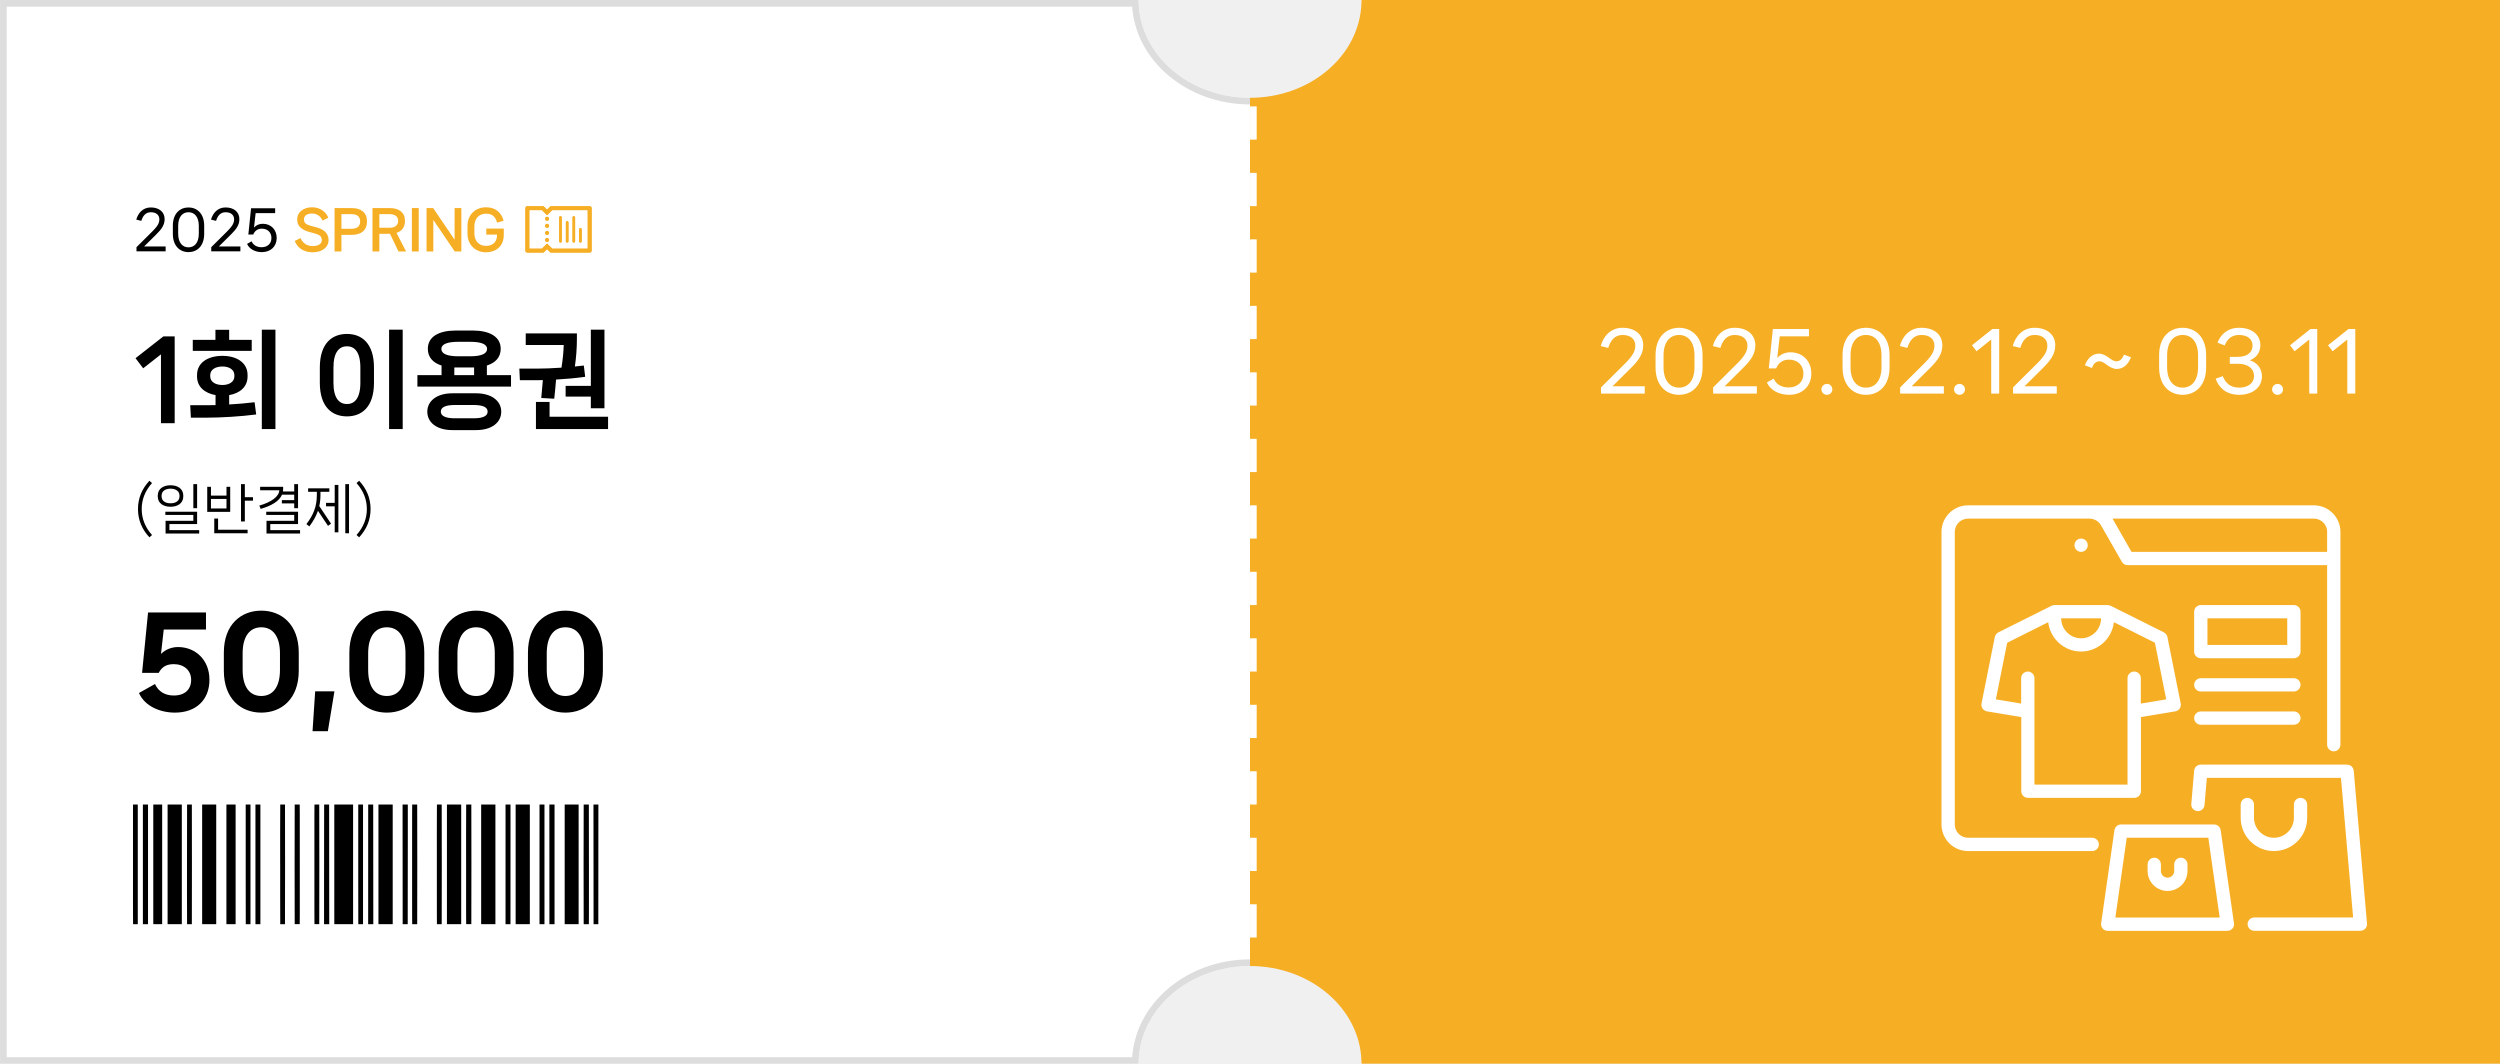
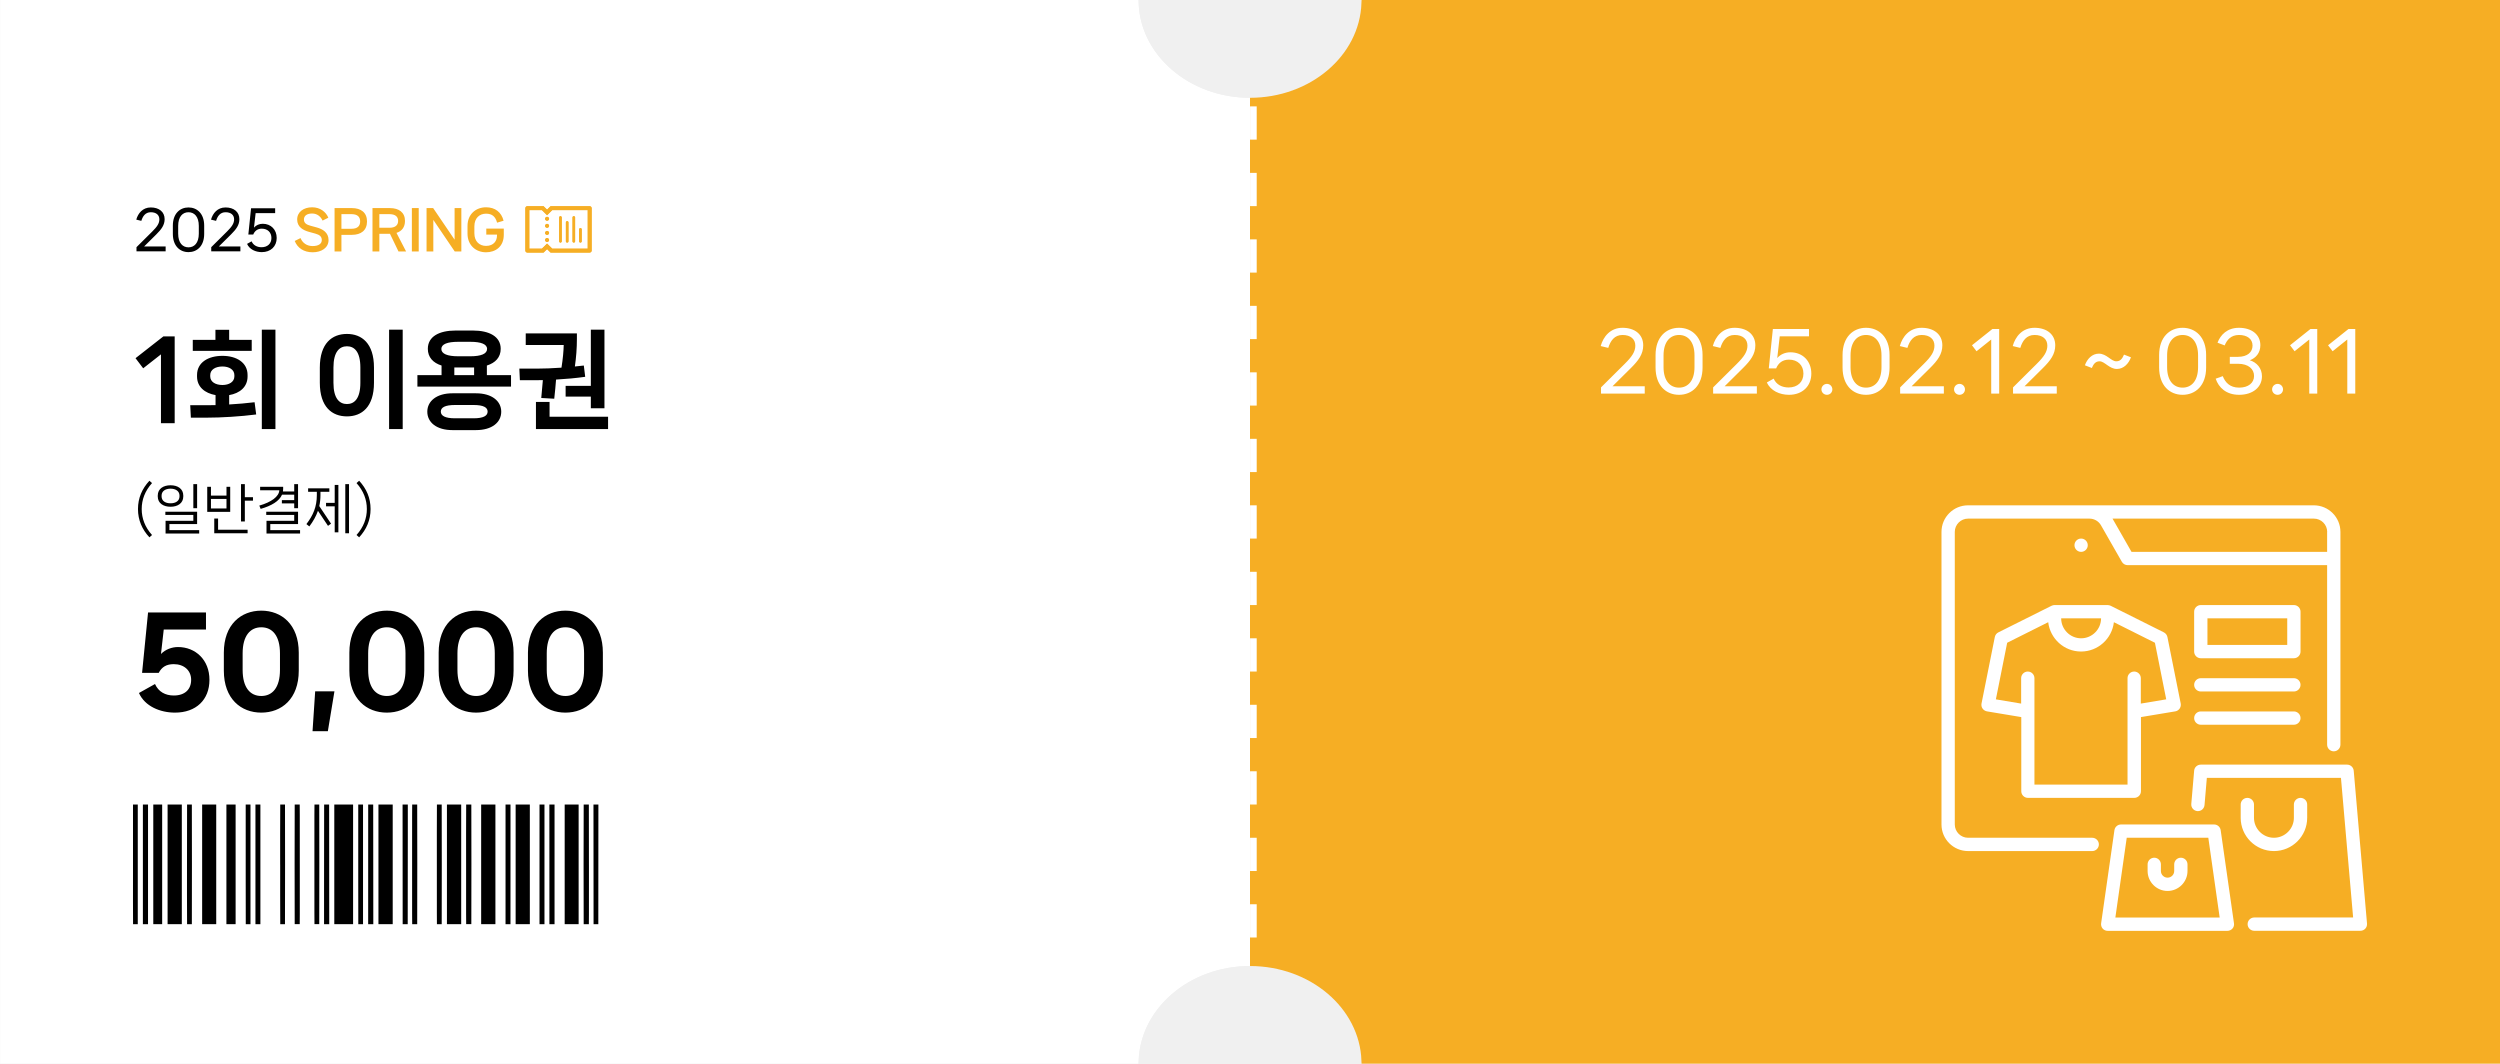
<svg xmlns="http://www.w3.org/2000/svg" width="376" height="160" viewBox="0 0 376 160" fill="none">
-   <mask id="mask0_2087_319" style="mask-type:alpha" maskUnits="userSpaceOnUse" x="0" y="0" width="377" height="160">
-     <path d="M188.007 15.209C197.288 15.209 204.964 8.72 205.264 0.5H375.507V159.5H205.264C204.964 151.28 197.288 144.791 188.007 144.791C178.727 144.791 171.051 151.28 170.751 159.5H0.507V0.5H170.751C171.051 8.72 178.727 15.209 188.007 15.209Z" fill="white" stroke="#DDDDDD" />
+   <mask id="mask0_624_26271" style="mask-type:alpha" maskUnits="userSpaceOnUse" x="0" y="0" width="377" height="160">
+     <path d="M188.008 15.209C197.288 15.209 204.964 8.72 205.264 0.5H375.508V159.5H205.264C204.964 151.28 197.288 144.791 188.008 144.791C178.727 144.791 171.051 151.28 170.751 159.5H0.508V0.5H170.751C171.051 8.72 178.727 15.209 188.008 15.209Z" fill="white" stroke="#DDDDDD" />
  </mask>
-   <g mask="url(#mask0_2087_319)">
-     <path d="M188.007 15.209C197.288 15.209 204.964 8.72 205.264 0.5H375.507V159.5H205.264C204.964 151.28 197.288 144.791 188.007 144.791C178.727 144.791 171.051 151.28 170.751 159.5H0.507V0.5H170.751C171.051 8.72 178.727 15.209 188.007 15.209Z" fill="white" stroke="#DDDDDD" />
+   <g mask="url(#mask0_624_26271)">
+     <path d="M204.773 0C204.773 8.12 197.263 14.709 188.008 14.709C178.753 14.709 171.242 8.12 171.242 0H0.008V160H171.242C171.242 151.88 178.753 145.291 188.008 145.291C197.263 145.291 204.773 151.88 204.773 160H376.008V0H204.773Z" fill="white" />
    <rect x="188" width="188" height="160" fill="#F6AE24" />
-     <line x1="188.507" y1="16" x2="188.507" y2="143" stroke="white" stroke-dasharray="5 5" />
+     <line x1="188.508" y1="16" x2="188.508" y2="143" stroke="white" stroke-dasharray="5 5" />
    <path d="M314.67 126H296C294.9 126 294 125.1 294 124V80C294 78.9 294.9 78 296 78H314.26C314.97 78 315.64 78.39 315.99 79.01L319.13 84.5C319.31 84.81 319.64 85 320 85H350V112C350 112.55 350.45 113 351 113C351.55 113 352 112.55 352 112V80C352 77.79 350.21 76 348 76H296C293.79 76 292 77.79 292 80V124C292 126.21 293.79 128 296 128H314.67C315.22 128 315.67 127.55 315.67 127C315.67 126.45 315.22 126 314.67 126ZM350 80V83H320.58L317.73 78.01C317.73 78.01 317.73 78.01 317.73 78H348.01C349.11 78 350.01 78.9 350.01 80H350ZM356 138.91C356.02 139.19 355.93 139.47 355.74 139.67C355.55 139.88 355.28 139.99 355 139.99H339.04C338.49 139.99 338.04 139.54 338.04 138.99C338.04 138.44 338.49 137.99 339.04 137.99H353.91L352.08 116.99H331.91L331.56 121.08C331.51 121.63 331.03 122.04 330.48 121.99C329.93 121.94 329.52 121.46 329.57 120.91L330 115.91C330.04 115.39 330.48 115 331 115H353C353.52 115 353.95 115.4 354 115.91L356 138.91ZM333 124H319C318.5 124 318.08 124.37 318.01 124.86L316.01 138.86C315.97 139.15 316.05 139.44 316.24 139.66C316.43 139.88 316.71 140 317 140H335C335.29 140 335.57 139.87 335.76 139.66C335.95 139.44 336.04 139.15 335.99 138.86L333.99 124.86C333.92 124.37 333.5 124 333 124ZM318.15 138L319.86 126H332.13L333.84 138H318.15ZM329 130V131C329 132.65 327.65 134 326 134C324.35 134 323 132.65 323 131V130C323 129.45 323.45 129 324 129C324.55 129 325 129.45 325 130V131C325 131.55 325.45 132 326 132C326.55 132 327 131.55 327 131V130C327 129.45 327.45 129 328 129C328.55 129 329 129.45 329 130ZM339 121V123C339 124.65 340.35 126 342 126C343.65 126 345 124.65 345 123V121C345 120.45 345.45 120 346 120C346.55 120 347 120.45 347 121V123C347 125.76 344.76 128 342 128C339.24 128 337 125.76 337 123V121C337 120.45 337.45 120 338 120C338.55 120 339 120.45 339 121ZM313 83C312.45 83 312 82.55 312 82C312 81.45 312.45 81 313 81C313.55 81 314 81.45 314 82C314 82.55 313.55 83 313 83ZM305 120H321C321.55 120 322 119.55 322 119V107.85L327.16 106.99C327.43 106.95 327.66 106.79 327.82 106.57C327.97 106.35 328.03 106.07 327.98 105.81L325.98 95.81C325.92 95.51 325.72 95.25 325.45 95.11L317.45 91.11C317.34 91.06 317.15 91 317 91H309C308.87 91 308.69 91.04 308.55 91.11L300.55 95.11C300.27 95.25 300.08 95.51 300.02 95.81L298.02 105.81C297.97 106.08 298.02 106.35 298.18 106.57C298.33 106.79 298.57 106.94 298.84 106.99L304 107.85V119C304 119.55 304.45 120 305 120ZM316 93C316 94.65 314.65 96 313 96C311.35 96 310 94.65 310 93H316ZM300.18 105.18L301.88 96.67L308.05 93.58C308.35 96.06 310.44 97.99 312.99 97.99C315.54 97.99 317.64 96.06 317.93 93.58L324.1 96.67L325.8 105.18L321.98 105.82V102C321.98 101.45 321.53 101 320.98 101C320.43 101 319.98 101.45 319.98 102V118H305.98V102C305.98 101.45 305.53 101 304.98 101C304.43 101 303.98 101.45 303.98 102V105.82L300.16 105.18H300.18ZM346 92C346 91.45 345.55 91 345 91H331C330.45 91 330 91.45 330 92V98C330 98.55 330.45 99 331 99H345C345.55 99 346 98.55 346 98V92ZM344 97H332V93H344V97ZM346 103C346 103.55 345.55 104 345 104H331C330.45 104 330 103.55 330 103C330 102.45 330.45 102 331 102H345C345.55 102 346 102.45 346 103ZM346 108C346 108.55 345.55 109 345 109H331C330.45 109 330 108.55 330 108C330 107.45 330.45 107 331 107H345C345.55 107 346 107.45 346 108Z" fill="white" />
  </g>
  <path d="M45.089 130.05C45.089 132.534 45.094 135.018 45.087 137.502C45.096 135.018 45.089 132.534 45.089 130.05C45.089 127.566 45.094 125.083 45.087 122.599C45.096 125.083 45.089 127.566 45.089 130.05Z" fill="white" />
  <path d="M50.278 121.002V138.995H53.105V121.002H50.278Z" fill="black" />
  <path d="M84.928 121.002V138.995H87.026V121.002H84.928Z" fill="black" />
  <path d="M25.206 121.002V138.995H27.344V121.002H25.206Z" fill="black" />
  <path d="M30.403 121.002V138.995H32.52V121.002H30.403Z" fill="black" />
  <path d="M56.918 121.002V138.995H59.063V121.002H56.918Z" fill="black" />
  <path d="M77.552 121.002V138.995H79.686V121.002H77.552Z" fill="black" />
  <path d="M67.219 121.002V138.995H69.363V121.002H67.219Z" fill="black" />
  <path d="M72.367 121.002V138.995H74.51V121.002H72.367Z" fill="black" />
  <path d="M23.054 121.002V138.995H24.39V121.002H23.054Z" fill="black" />
  <path d="M34.052 121.002V138.995H35.436V121.002H34.052Z" fill="black" />
  <path d="M88.574 130.178C88.574 127.119 88.581 124.059 88.561 121.002C88.581 124.062 88.572 127.119 88.572 130.178H88.574Z" fill="black" />
  <path d="M88.574 130.178C88.574 127.119 88.581 124.059 88.562 121.002H87.786C87.767 127.001 87.765 132.997 87.786 138.995H88.564C88.568 138.513 88.572 138.031 88.574 137.549C88.583 135.092 88.576 132.635 88.576 130.178H88.574Z" fill="black" />
  <path d="M70.102 129.927C70.102 132.446 70.096 134.964 70.103 137.48C70.094 134.962 70.102 132.443 70.102 129.927C70.102 126.952 70.092 123.976 70.113 121.002C70.092 123.978 70.102 126.952 70.102 129.927Z" fill="black" />
  <path d="M70.886 121.002H70.113C70.092 123.978 70.102 126.952 70.102 129.927C70.102 132.446 70.096 134.964 70.103 137.48C70.103 137.984 70.109 138.488 70.113 138.993H70.888C70.906 132.994 70.904 126.998 70.888 121L70.886 121.002Z" fill="black" />
  <path d="M61.335 126.347C61.335 124.569 61.335 122.788 61.335 121.002H60.547C60.551 127.001 60.547 132.997 60.562 138.995H61.32C61.338 134.78 61.333 130.562 61.333 126.347H61.335Z" fill="black" />
  <path d="M76.78 123.302C76.78 122.535 76.778 121.77 76.78 121.002H76.033V138.995H76.776C76.784 133.764 76.782 128.533 76.782 123.302H76.78Z" fill="black" />
  <path d="M66.432 121.002H65.713C65.704 122.365 65.7 123.73 65.7 125.092C65.7 126.75 65.702 128.408 65.702 130.065C65.702 132.52 65.695 134.977 65.704 137.431C65.706 137.952 65.71 138.474 65.713 138.995H66.433C66.45 132.997 66.45 127.001 66.433 121.002H66.432Z" fill="black" />
  <path d="M81.143 121.002C81.136 126.514 81.14 132.025 81.14 137.537C81.14 138.024 81.142 138.508 81.143 138.995H81.888V121.002H81.143Z" fill="black" />
  <path d="M20.002 121.002C20.004 124.706 20.002 128.412 20.002 132.116C20.002 134.408 19.993 136.701 20.012 138.995H20.722V121.002H20.002Z" fill="black" />
  <path d="M22.266 121.002H21.491C21.491 124.013 21.491 127.023 21.491 130.036C21.491 133.009 21.491 135.985 21.491 138.995H22.262C22.268 132.997 22.268 127.001 22.264 121.002H22.266Z" fill="black" />
  <path d="M61.98 129.93C61.98 132.446 61.974 134.959 61.981 137.475C61.972 134.962 61.98 132.446 61.98 129.93Z" fill="black" />
  <path d="M62.747 121.002H61.993C61.989 121.524 61.985 122.048 61.983 122.569C61.974 125.024 61.981 127.475 61.981 129.93C61.981 132.446 61.976 134.959 61.983 137.475C61.983 137.982 61.989 138.488 61.993 138.998H62.747C62.765 132.999 62.765 127.003 62.747 121.005V121.002Z" fill="black" />
  <path d="M89.999 121.002H89.258C89.258 127.001 89.254 132.997 89.273 138.995H89.987C90.002 132.997 90.001 127.001 89.999 121.002Z" fill="black" />
  <path d="M56.129 121.002H55.377C55.377 127.001 55.377 132.997 55.373 138.995H56.145C56.145 132.987 56.147 126.993 56.129 121.002Z" fill="black" />
  <path d="M53.88 121.002C53.88 124.957 53.88 128.909 53.88 132.864C53.88 134.908 53.871 136.951 53.888 138.995H54.6V121.002H53.88Z" fill="black" />
  <path d="M49.501 121.002H48.751C48.732 125.488 48.738 129.974 48.738 134.462C48.738 135.965 48.738 137.47 48.738 138.995H49.516C49.516 132.997 49.52 127.001 49.501 121.002Z" fill="black" />
  <path d="M47.285 129.925C47.285 127.5 47.277 125.075 47.285 122.65C47.275 125.075 47.285 127.5 47.285 129.925Z" fill="black" />
  <path d="M48.014 121.002H47.296C47.292 121.551 47.286 122.099 47.285 122.648C47.275 125.073 47.285 127.498 47.285 129.923C47.285 132.409 47.277 134.895 47.286 137.382C47.288 137.918 47.292 138.456 47.296 138.993H48.014C48.031 132.994 48.031 126.998 48.014 121V121.002Z" fill="black" />
  <path d="M45.089 130.05C45.089 127.566 45.094 125.083 45.087 122.599C45.087 122.065 45.081 121.534 45.077 121H44.323C44.305 126.998 44.305 132.994 44.323 138.993H45.079C45.083 138.496 45.087 137.999 45.089 137.5C45.098 135.016 45.09 132.532 45.09 130.048L45.089 130.05Z" fill="black" />
  <path d="M42.864 121.002H42.148C42.126 124.02 42.135 127.038 42.135 130.055H42.139C42.139 133.036 42.129 136.017 42.15 138.995H42.861C42.88 132.997 42.88 127.001 42.864 121.002Z" fill="black" />
  <path d="M38.42 121.002C38.42 126.106 38.42 131.206 38.42 136.309C38.42 137.205 38.422 138.1 38.42 138.995H39.163V121.002H38.418H38.42Z" fill="black" />
  <path d="M36.953 121.002C36.955 124.628 36.953 128.253 36.953 131.878C36.953 134.251 36.946 136.624 36.963 138.995H37.673V121.002H36.953Z" fill="black" />
  <path d="M28.854 121.002H28.136C28.117 123.981 28.124 126.959 28.124 129.937C28.124 132.916 28.115 135.977 28.136 138.995H28.854C28.871 132.997 28.871 127.001 28.854 121.002Z" fill="black" />
  <path d="M82.625 121.002C82.631 127.001 82.629 132.997 82.631 138.995H83.403C83.403 132.997 83.405 127.001 83.403 121.002H82.625Z" fill="black" />
  <path d="M82.802 38L82.28 37.486L81.759 38H79.313C79.14 38 79 37.862 79 37.692V31.308C79 31.138 79.14 31 79.313 31H81.758L82.28 31.514L82.802 31H88.687C88.86 31 89 31.138 89 31.308V37.692C89 37.862 88.86 38 88.687 38H82.802ZM88.375 37.384V31.617H83.061L82.28 32.387L81.5 31.617H79.626V37.384H81.499L82.28 36.613L83.061 37.384H88.375Z" fill="#F6AE24" />
  <path d="M88.687 31.042H82.82L82.281 31.574L81.741 31.042H79.313C79.164 31.042 79.043 31.161 79.043 31.308V37.692C79.043 37.839 79.164 37.958 79.313 37.958H81.741L82.28 37.426L82.82 37.958H88.687C88.836 37.958 88.957 37.839 88.957 37.692V31.308C88.957 31.162 88.836 31.042 88.687 31.042ZM88.418 37.426H83.043L82.28 36.673L81.517 37.426H79.583V31.574H81.517L82.28 32.326L83.043 31.574H88.418V37.426Z" fill="#F6AE24" />
  <path d="M82.28 33.213C82.108 33.213 81.968 33.074 81.968 32.904C81.968 32.734 82.108 32.596 82.28 32.596C82.453 32.596 82.593 32.734 82.593 32.904C82.593 33.074 82.453 33.213 82.28 33.213Z" fill="#F6AE24" />
  <path d="M82.28 32.638C82.132 32.638 82.011 32.757 82.011 32.904C82.011 33.051 82.132 33.17 82.28 33.17C82.429 33.17 82.55 33.051 82.55 32.904C82.55 32.757 82.43 32.638 82.28 32.638Z" fill="#F6AE24" />
  <path d="M82.28 34.276C82.108 34.276 81.968 34.138 81.968 33.968C81.968 33.798 82.108 33.66 82.28 33.66C82.453 33.66 82.593 33.798 82.593 33.968C82.593 34.138 82.453 34.276 82.28 34.276Z" fill="#F6AE24" />
  <path d="M82.28 33.702C82.132 33.702 82.011 33.821 82.011 33.968C82.011 34.115 82.132 34.234 82.28 34.234C82.429 34.234 82.55 34.115 82.55 33.968C82.55 33.821 82.43 33.702 82.28 33.702Z" fill="#F6AE24" />
  <path d="M82.28 35.34C82.108 35.34 81.968 35.202 81.968 35.032C81.968 34.862 82.108 34.724 82.28 34.724C82.453 34.724 82.593 34.862 82.593 35.032C82.593 35.203 82.453 35.34 82.28 35.34Z" fill="#F6AE24" />
  <path d="M82.28 34.766C82.132 34.766 82.011 34.885 82.011 35.032C82.011 35.18 82.132 35.298 82.28 35.298C82.429 35.298 82.55 35.179 82.55 35.032C82.55 34.886 82.43 34.766 82.28 34.766Z" fill="#F6AE24" />
  <path d="M82.28 36.404C82.108 36.404 81.968 36.266 81.968 36.096C81.968 35.926 82.108 35.788 82.28 35.788C82.453 35.788 82.593 35.926 82.593 36.096C82.593 36.266 82.453 36.404 82.28 36.404Z" fill="#F6AE24" />
  <path d="M82.28 35.83C82.132 35.83 82.011 35.949 82.011 36.096C82.011 36.243 82.132 36.362 82.28 36.362C82.429 36.362 82.55 36.243 82.55 36.096C82.55 35.949 82.43 35.83 82.28 35.83Z" fill="#F6AE24" />
  <path d="M86.3 36.502C86.185 36.502 86.091 36.41 86.091 36.296V32.704C86.091 32.59 86.185 32.498 86.3 32.498C86.415 32.498 86.509 32.591 86.509 32.704V36.296C86.509 36.41 86.415 36.502 86.3 36.502Z" fill="#F6AE24" />
  <path d="M86.466 36.296V32.704C86.466 32.614 86.391 32.541 86.3 32.541C86.208 32.541 86.134 32.614 86.134 32.704V36.296C86.134 36.387 86.208 36.46 86.3 36.46C86.391 36.46 86.466 36.386 86.466 36.296Z" fill="#F6AE24" />
  <path d="M87.296 36.502C87.18 36.502 87.087 36.41 87.087 36.296V34.496C87.087 34.383 87.181 34.29 87.296 34.29C87.411 34.29 87.505 34.383 87.505 34.496V36.296C87.505 36.41 87.411 36.502 87.296 36.502Z" fill="#F6AE24" />
  <path d="M87.462 36.296V34.496C87.462 34.406 87.388 34.333 87.296 34.333C87.204 34.333 87.13 34.406 87.13 34.496V36.296C87.13 36.387 87.204 36.46 87.296 36.46C87.388 36.46 87.462 36.386 87.462 36.296Z" fill="#F6AE24" />
  <path d="M85.304 36.502C85.189 36.502 85.095 36.41 85.095 36.296V33.452C85.095 33.339 85.189 33.246 85.304 33.246C85.419 33.246 85.513 33.339 85.513 33.452V36.296C85.513 36.41 85.419 36.502 85.304 36.502Z" fill="#F6AE24" />
  <path d="M85.47 36.296V33.452C85.47 33.362 85.396 33.288 85.304 33.288C85.213 33.288 85.138 33.362 85.138 33.452V36.296C85.138 36.387 85.213 36.46 85.304 36.46C85.396 36.46 85.47 36.386 85.47 36.296Z" fill="#F6AE24" />
  <path d="M84.292 36.502C84.177 36.502 84.084 36.41 84.084 36.296V32.704C84.084 32.59 84.177 32.498 84.292 32.498C84.407 32.498 84.501 32.591 84.501 32.704V36.296C84.501 36.41 84.407 36.502 84.292 36.502Z" fill="#F6AE24" />
  <path d="M84.459 36.296V32.704C84.459 32.614 84.384 32.541 84.293 32.541C84.201 32.541 84.127 32.614 84.127 32.704V36.296C84.127 36.387 84.201 36.46 84.293 36.46C84.384 36.46 84.459 36.386 84.459 36.296Z" fill="#F6AE24" />
  <path d="M247.368 59.2H240.792V58.264L244.356 54.724C245.448 53.644 245.952 52.888 245.952 51.988C245.952 51.016 245.256 50.38 244.02 50.38C242.82 50.38 242.208 51.256 241.884 52.324L240.744 52.048C241.14 50.62 242.196 49.3 244.02 49.3C245.892 49.3 247.14 50.308 247.14 51.94C247.14 53.26 246.432 54.22 245.268 55.372L242.52 58.096H247.368V59.2ZM252.524 59.38C250.58 59.38 248.996 57.988 248.996 55.276V53.392C248.996 50.704 250.58 49.3 252.524 49.3C254.468 49.3 256.064 50.704 256.064 53.392V55.276C256.064 57.988 254.468 59.38 252.524 59.38ZM252.524 58.3C253.832 58.3 254.852 57.316 254.852 55.216V53.464C254.852 51.364 253.832 50.38 252.524 50.38C251.216 50.38 250.196 51.364 250.196 53.464V55.216C250.196 57.316 251.216 58.3 252.524 58.3ZM264.231 59.2H257.655V58.264L261.219 54.724C262.311 53.644 262.815 52.888 262.815 51.988C262.815 51.016 262.119 50.38 260.883 50.38C259.683 50.38 259.071 51.256 258.747 52.324L257.607 52.048C258.003 50.62 259.059 49.3 260.883 49.3C262.755 49.3 264.003 50.308 264.003 51.94C264.003 53.26 263.295 54.22 262.131 55.372L259.383 58.096H264.231V59.2ZM269.279 52.984C271.115 52.984 272.423 54.292 272.423 56.188C272.423 58.084 271.079 59.38 269.063 59.38C267.671 59.38 266.291 58.768 265.739 57.52L266.759 56.944C267.155 57.856 268.031 58.276 269.003 58.276C270.359 58.276 271.235 57.448 271.235 56.188C271.235 54.916 270.359 54.088 269.063 54.088C268.103 54.088 267.467 54.592 267.131 55.408H266.027L266.639 49.48H272.075V50.584H267.671L267.299 53.848C267.779 53.284 268.511 52.984 269.279 52.984ZM274.771 59.38C274.315 59.38 273.943 59.02 273.943 58.564C273.943 58.108 274.315 57.736 274.771 57.736C275.227 57.736 275.587 58.108 275.587 58.564C275.587 59.02 275.227 59.38 274.771 59.38ZM280.649 59.38C278.705 59.38 277.121 57.988 277.121 55.276V53.392C277.121 50.704 278.705 49.3 280.649 49.3C282.593 49.3 284.189 50.704 284.189 53.392V55.276C284.189 57.988 282.593 59.38 280.649 59.38ZM280.649 58.3C281.957 58.3 282.977 57.316 282.977 55.216V53.464C282.977 51.364 281.957 50.38 280.649 50.38C279.341 50.38 278.321 51.364 278.321 53.464V55.216C278.321 57.316 279.341 58.3 280.649 58.3ZM292.356 59.2H285.78V58.264L289.344 54.724C290.436 53.644 290.94 52.888 290.94 51.988C290.94 51.016 290.244 50.38 289.008 50.38C287.808 50.38 287.196 51.256 286.872 52.324L285.732 52.048C286.128 50.62 287.184 49.3 289.008 49.3C290.88 49.3 292.128 50.308 292.128 51.94C292.128 53.26 291.42 54.22 290.256 55.372L287.508 58.096H292.356V59.2ZM294.716 59.38C294.26 59.38 293.888 59.02 293.888 58.564C293.888 58.108 294.26 57.736 294.716 57.736C295.172 57.736 295.532 58.108 295.532 58.564C295.532 59.02 295.172 59.38 294.716 59.38ZM300.678 59.2H299.478V51.064L297.27 52.828L296.586 51.928L299.658 49.48H300.678V59.2ZM309.337 59.2H302.761V58.264L306.325 54.724C307.417 53.644 307.921 52.888 307.921 51.988C307.921 51.016 307.225 50.38 305.989 50.38C304.789 50.38 304.177 51.256 303.853 52.324L302.713 52.048C303.109 50.62 304.165 49.3 305.989 49.3C307.861 49.3 309.109 50.308 309.109 51.94C309.109 53.26 308.401 54.22 307.237 55.372L304.489 58.096H309.337V59.2ZM318.382 55.492C317.23 55.492 316.546 54.34 315.778 54.34C315.13 54.34 314.842 54.808 314.614 55.348L313.57 54.94C313.894 54.004 314.638 53.188 315.67 53.188C316.834 53.188 317.506 54.34 318.286 54.34C318.922 54.34 319.21 53.908 319.45 53.332L320.494 53.74C320.17 54.664 319.414 55.492 318.382 55.492ZM328.262 59.38C326.318 59.38 324.734 57.988 324.734 55.276V53.392C324.734 50.704 326.318 49.3 328.262 49.3C330.206 49.3 331.802 50.704 331.802 53.392V55.276C331.802 57.988 330.206 59.38 328.262 59.38ZM328.262 58.3C329.57 58.3 330.59 57.316 330.59 55.216V53.464C330.59 51.364 329.57 50.38 328.262 50.38C326.954 50.38 325.934 51.364 325.934 53.464V55.216C325.934 57.316 326.954 58.3 328.262 58.3ZM333.238 56.956L334.306 56.572C334.654 57.484 335.35 58.3 336.766 58.3C338.17 58.3 339.01 57.568 339.01 56.548C339.01 55.528 338.206 54.712 336.586 54.712H335.362V53.668H336.586C338.026 53.668 338.782 52.96 338.782 51.976C338.782 50.98 337.978 50.38 336.742 50.38C335.518 50.38 334.918 51.148 334.594 51.952L333.514 51.544C333.958 50.368 334.966 49.3 336.742 49.3C338.602 49.3 339.958 50.284 339.958 51.916C339.958 53.104 339.262 53.848 338.374 54.184C339.418 54.508 340.198 55.372 340.198 56.596C340.198 58.264 338.794 59.38 336.766 59.38C334.798 59.38 333.682 58.276 333.238 56.956ZM342.552 59.38C342.096 59.38 341.724 59.02 341.724 58.564C341.724 58.108 342.096 57.736 342.552 57.736C343.008 57.736 343.368 58.108 343.368 58.564C343.368 59.02 343.008 59.38 342.552 59.38ZM348.514 59.2H347.314V51.064L345.106 52.828L344.422 51.928L347.494 49.48H348.514V59.2ZM354.233 59.2H353.033V51.064L350.825 52.828L350.141 51.928L353.213 49.48H354.233V59.2Z" fill="white" />
  <path d="M26.768 97.314C29.396 97.314 31.502 99.24 31.502 102.246C31.502 105.252 29.486 107.178 26.318 107.178C24.086 107.178 21.782 106.224 20.9 104.226L23.312 102.876C23.834 104.046 24.86 104.604 26.138 104.604C27.83 104.604 28.748 103.668 28.748 102.246C28.748 100.824 27.668 99.888 26.138 99.888C25.04 99.888 24.338 100.302 23.87 101.202H21.368L22.268 92.112H30.98V94.686H24.626L24.212 98.358C24.878 97.674 25.85 97.314 26.768 97.314ZM39.3 107.178C36.258 107.178 33.666 105.126 33.666 100.86V98.16C33.666 93.912 36.258 91.842 39.3 91.842C42.342 91.842 44.934 93.912 44.934 98.16V100.86C44.934 105.126 42.342 107.178 39.3 107.178ZM39.3 104.676C40.974 104.676 42.108 103.416 42.108 100.752V98.268C42.108 95.622 40.974 94.344 39.3 94.344C37.626 94.344 36.492 95.622 36.492 98.268V100.752C36.492 103.416 37.626 104.676 39.3 104.676ZM49.31 109.968H47.006L47.402 103.974H50.3L49.31 109.968ZM58.179 107.178C55.137 107.178 52.545 105.126 52.545 100.86V98.16C52.545 93.912 55.137 91.842 58.179 91.842C61.221 91.842 63.813 93.912 63.813 98.16V100.86C63.813 105.126 61.221 107.178 58.179 107.178ZM58.179 104.676C59.853 104.676 60.987 103.416 60.987 100.752V98.268C60.987 95.622 59.853 94.344 58.179 94.344C56.505 94.344 55.371 95.622 55.371 98.268V100.752C55.371 103.416 56.505 104.676 58.179 104.676ZM71.609 107.178C68.567 107.178 65.975 105.126 65.975 100.86V98.16C65.975 93.912 68.567 91.842 71.609 91.842C74.65 91.842 77.243 93.912 77.243 98.16V100.86C77.243 105.126 74.65 107.178 71.609 107.178ZM71.609 104.676C73.282 104.676 74.416 103.416 74.416 100.752V98.268C74.416 95.622 73.282 94.344 71.609 94.344C69.934 94.344 68.8 95.622 68.8 98.268V100.752C68.8 103.416 69.934 104.676 71.609 104.676ZM85.038 107.178C81.996 107.178 79.404 105.126 79.404 100.86V98.16C79.404 93.912 81.996 91.842 85.038 91.842C88.08 91.842 90.672 93.912 90.672 98.16V100.86C90.672 105.126 88.08 107.178 85.038 107.178ZM85.038 104.676C86.712 104.676 87.846 103.416 87.846 100.752V98.268C87.846 95.622 86.712 94.344 85.038 94.344C83.364 94.344 82.23 95.622 82.23 98.268V100.752C82.23 103.416 83.364 104.676 85.038 104.676Z" fill="black" />
  <path d="M20.752 76.56C20.752 74.896 21.368 73.496 22.472 72.304L22.864 72.656C21.8 73.848 21.312 75.16 21.312 76.56C21.312 77.96 21.8 79.272 22.864 80.464L22.472 80.816C21.368 79.624 20.752 78.224 20.752 76.56ZM29.646 76.432H29.078V72.816H29.646V76.432ZM25.654 76.216C24.582 76.216 23.726 75.696 23.726 74.664V74.536C23.726 73.496 24.582 72.984 25.654 72.984C26.71 72.984 27.566 73.496 27.566 74.536V74.664C27.566 75.696 26.71 76.216 25.654 76.216ZM25.654 75.696C26.43 75.696 26.998 75.336 26.998 74.648V74.544C26.998 73.872 26.43 73.496 25.654 73.496C24.862 73.496 24.302 73.872 24.302 74.544V74.648C24.302 75.336 24.862 75.696 25.654 75.696ZM29.958 80.24H24.902V78.328H29.078V77.448H24.87V76.96H29.646V78.824H25.478V79.736H29.958V80.24ZM36.824 72.816V74.776H38.048V75.304H36.824V78.424H36.248V72.816H36.824ZM34.064 73.216H34.624V76.984H31.168V73.216H31.728V74.536H34.064V73.216ZM31.728 75.04V76.472H34.064V75.04H31.728ZM32.224 77.992H32.8V79.672H37.24V80.2H32.224V77.992ZM44.25 74.4H42.418C42.002 75.368 40.842 76.072 39.202 76.536L39.002 76.04C40.802 75.528 41.962 74.688 42.01 73.736H39.122V73.216H42.586V73.552C42.586 73.672 42.578 73.792 42.554 73.912H44.25V72.816H44.826V76.432H44.25V75.712H42.394V75.224H44.25V74.4ZM40.65 78.824V79.736H45.13V80.24H40.082V78.328H44.25V77.448H40.042V76.96H44.826V78.824H40.65ZM51.932 80.2V72.816H52.492V80.2H51.932ZM49.036 75.632H50.34V72.936H50.892V80.064H50.34V76.152H49.036V75.632ZM48.196 73.968V74.456C48.196 75.04 48.14 75.592 48.02 76.112L49.788 78.76L49.332 79.088L47.82 76.824C47.54 77.632 47.108 78.4 46.524 79.176L46.084 78.824C47.092 77.504 47.652 76.232 47.652 74.456V73.968H46.34V73.448H49.532V73.968H48.196ZM55.734 76.56C55.734 78.224 55.118 79.624 54.014 80.816L53.622 80.464C54.686 79.272 55.174 77.96 55.174 76.56C55.174 75.16 54.686 73.848 53.622 72.656L54.014 72.304C55.118 73.496 55.734 74.896 55.734 76.56Z" fill="black" />
  <path d="M26.272 63.648H24.208V53.296L21.536 55.392L20.384 53.872L24.576 50.592H26.272V63.648ZM39.378 64.528V49.584H41.426V64.528H39.378ZM34.466 51.12H37.858V52.768H28.994V51.12H32.402V49.6H34.466V51.12ZM34.466 59.424V60.832C35.73 60.768 37.074 60.64 38.29 60.496L38.53 62.336C36.178 62.64 33.282 62.816 31.106 62.816H28.706L28.61 60.944H31.298C31.634 60.944 32.018 60.944 32.418 60.928V59.424C30.802 59.136 29.634 58.192 29.634 56.624V56.4C29.634 54.512 31.314 53.52 33.458 53.52C35.554 53.52 37.234 54.512 37.234 56.4V56.624C37.234 58.192 36.066 59.152 34.466 59.424ZM31.618 56.416V56.608C31.618 57.44 32.418 57.904 33.458 57.904C34.45 57.904 35.25 57.44 35.25 56.608V56.416C35.25 55.584 34.45 55.12 33.458 55.12C32.418 55.12 31.618 55.584 31.618 56.416ZM60.566 64.528H58.519V49.584H60.566V64.528ZM52.182 62.624C49.943 62.624 48.102 61.216 48.102 57.568V55.28C48.102 51.632 49.943 50.224 52.182 50.224C54.407 50.224 56.246 51.632 56.246 55.28V57.568C56.246 61.216 54.407 62.624 52.182 62.624ZM52.182 60.768C53.286 60.768 54.199 59.968 54.199 57.568V55.28C54.199 52.88 53.286 52.08 52.182 52.08C51.078 52.08 50.151 52.88 50.151 55.28V57.568C50.151 59.968 51.078 60.768 52.182 60.768ZM73.226 54.976V56.416H76.858V58.144H62.778V56.416H66.41V54.976C65.13 54.576 64.346 53.728 64.346 52.464C64.346 50.608 66.058 49.712 68.522 49.712H71.13C73.578 49.712 75.306 50.608 75.306 52.464C75.306 53.744 74.506 54.576 73.226 54.976ZM66.378 52.48C66.378 53.216 67.29 53.584 68.906 53.584H70.746C72.346 53.584 73.258 53.216 73.258 52.48C73.258 51.76 72.346 51.408 70.746 51.408H68.906C67.29 51.408 66.378 51.76 66.378 52.48ZM68.33 55.264V56.416H71.306V55.264H68.33ZM68.042 59.152H71.594C73.994 59.152 75.386 60.336 75.386 61.92C75.386 63.52 73.994 64.688 71.594 64.688H68.042C65.658 64.688 64.266 63.52 64.266 61.92C64.266 60.336 65.658 59.152 68.042 59.152ZM68.426 62.912H71.226C72.714 62.912 73.338 62.528 73.338 61.904C73.338 61.28 72.714 60.912 71.226 60.912H68.426C66.938 60.912 66.298 61.28 66.298 61.904C66.298 62.528 66.938 62.912 68.426 62.912ZM85.07 59.648V58.032H88.862V49.584H90.91V61.408H88.862V59.648H85.07ZM81.646 57.168C81.278 57.184 80.942 57.184 80.606 57.184H78.19L78.11 55.44H80.798C81.79 55.44 83.086 55.392 84.446 55.296C84.654 54 84.766 52.784 84.782 51.888H79.07V50.144H86.766V50.944C86.766 52.368 86.654 53.792 86.462 55.12L87.806 54.976L88.014 56.672C86.654 56.864 85.102 57.008 83.63 57.088C83.566 58 83.47 58.944 83.358 59.968L81.406 59.856C81.502 58.896 81.582 58.032 81.646 57.168ZM82.654 60.448V62.672H91.454V64.528H80.606V60.448H82.654Z" fill="black" />
  <path d="M24.912 37.8H20.528V37.176L22.904 34.816C23.632 34.096 23.968 33.592 23.968 32.992C23.968 32.344 23.504 31.92 22.68 31.92C21.88 31.92 21.472 32.504 21.256 33.216L20.496 33.032C20.76 32.08 21.464 31.2 22.68 31.2C23.928 31.2 24.76 31.872 24.76 32.96C24.76 33.84 24.288 34.48 23.512 35.248L21.68 37.064H24.912V37.8ZM28.349 37.92C27.053 37.92 25.997 36.992 25.997 35.184V33.928C25.997 32.136 27.053 31.2 28.349 31.2C29.645 31.2 30.709 32.136 30.709 33.928V35.184C30.709 36.992 29.645 37.92 28.349 37.92ZM28.349 37.2C29.221 37.2 29.901 36.544 29.901 35.144V33.976C29.901 32.576 29.221 31.92 28.349 31.92C27.477 31.92 26.797 32.576 26.797 33.976V35.144C26.797 36.544 27.477 37.2 28.349 37.2ZM36.154 37.8H31.77V37.176L34.146 34.816C34.874 34.096 35.21 33.592 35.21 32.992C35.21 32.344 34.746 31.92 33.922 31.92C33.122 31.92 32.714 32.504 32.498 33.216L31.738 33.032C32.002 32.08 32.706 31.2 33.922 31.2C35.17 31.2 36.002 31.872 36.002 32.96C36.002 33.84 35.53 34.48 34.754 35.248L32.922 37.064H36.154V37.8ZM39.519 33.656C40.743 33.656 41.615 34.528 41.615 35.792C41.615 37.056 40.719 37.92 39.375 37.92C38.447 37.92 37.527 37.512 37.159 36.68L37.839 36.296C38.103 36.904 38.687 37.184 39.335 37.184C40.239 37.184 40.823 36.632 40.823 35.792C40.823 34.944 40.239 34.392 39.375 34.392C38.735 34.392 38.311 34.728 38.087 35.272H37.351L37.759 31.32H41.383V32.056H38.447L38.199 34.232C38.519 33.856 39.007 33.656 39.519 33.656Z" fill="black" />
  <path d="M44.326 36.24L45.198 35.808C45.518 36.568 46.166 37.008 47.022 37.008C47.87 37.008 48.398 36.688 48.398 36.104C48.398 35.568 48.054 35.312 47.43 35.136L46.47 34.872C45.606 34.632 44.694 34.152 44.694 33.016C44.694 31.872 45.67 31.176 46.942 31.176C48.174 31.176 49.03 31.888 49.382 32.744L48.518 33.176C48.23 32.568 47.71 32.112 46.942 32.112C46.166 32.112 45.71 32.448 45.71 33.016C45.71 33.576 46.142 33.8 46.702 33.952L47.638 34.208C48.51 34.448 49.414 34.952 49.414 36.104C49.414 37.264 48.358 37.944 47.022 37.944C45.71 37.944 44.742 37.304 44.326 36.24ZM52.927 31.296C54.295 31.296 55.199 31.976 55.199 33.304C55.199 34.648 54.295 35.32 52.927 35.32H51.351V37.824H50.319V31.296H52.927ZM51.351 34.408H52.871C53.727 34.408 54.167 34.024 54.167 33.304C54.167 32.584 53.727 32.208 52.871 32.208H51.351V34.408ZM59.63 35.024L61.078 37.824H59.934L58.654 35.168H58.638H57.054V37.824H56.022V31.296H58.638C60.006 31.296 60.91 31.952 60.91 33.224C60.91 34.168 60.43 34.776 59.63 35.024ZM58.566 32.208H57.054V34.256H58.566C59.414 34.256 59.878 33.896 59.878 33.224C59.878 32.56 59.414 32.208 58.566 32.208ZM62.976 37.824H61.944V31.296H62.976V37.824ZM65.171 37.824H64.154V31.296H65.147L68.371 36.048V31.296H69.386V37.824H68.394L65.171 33.072V37.824ZM73.098 37.944C71.594 37.944 70.314 36.92 70.314 35.136V33.984C70.314 32.2 71.586 31.176 73.098 31.176C74.466 31.176 75.41 31.904 75.738 33.2L74.762 33.488C74.514 32.568 74.01 32.136 73.098 32.136C72.138 32.136 71.346 32.776 71.346 34.04V35.08C71.346 36.344 72.138 36.984 73.098 36.984C74.29 36.984 74.746 36.176 74.746 35.448V35.28H73.138V34.384H75.77V35.312C75.77 37.096 74.522 37.944 73.098 37.944Z" fill="#F6AE24" />
</svg>
